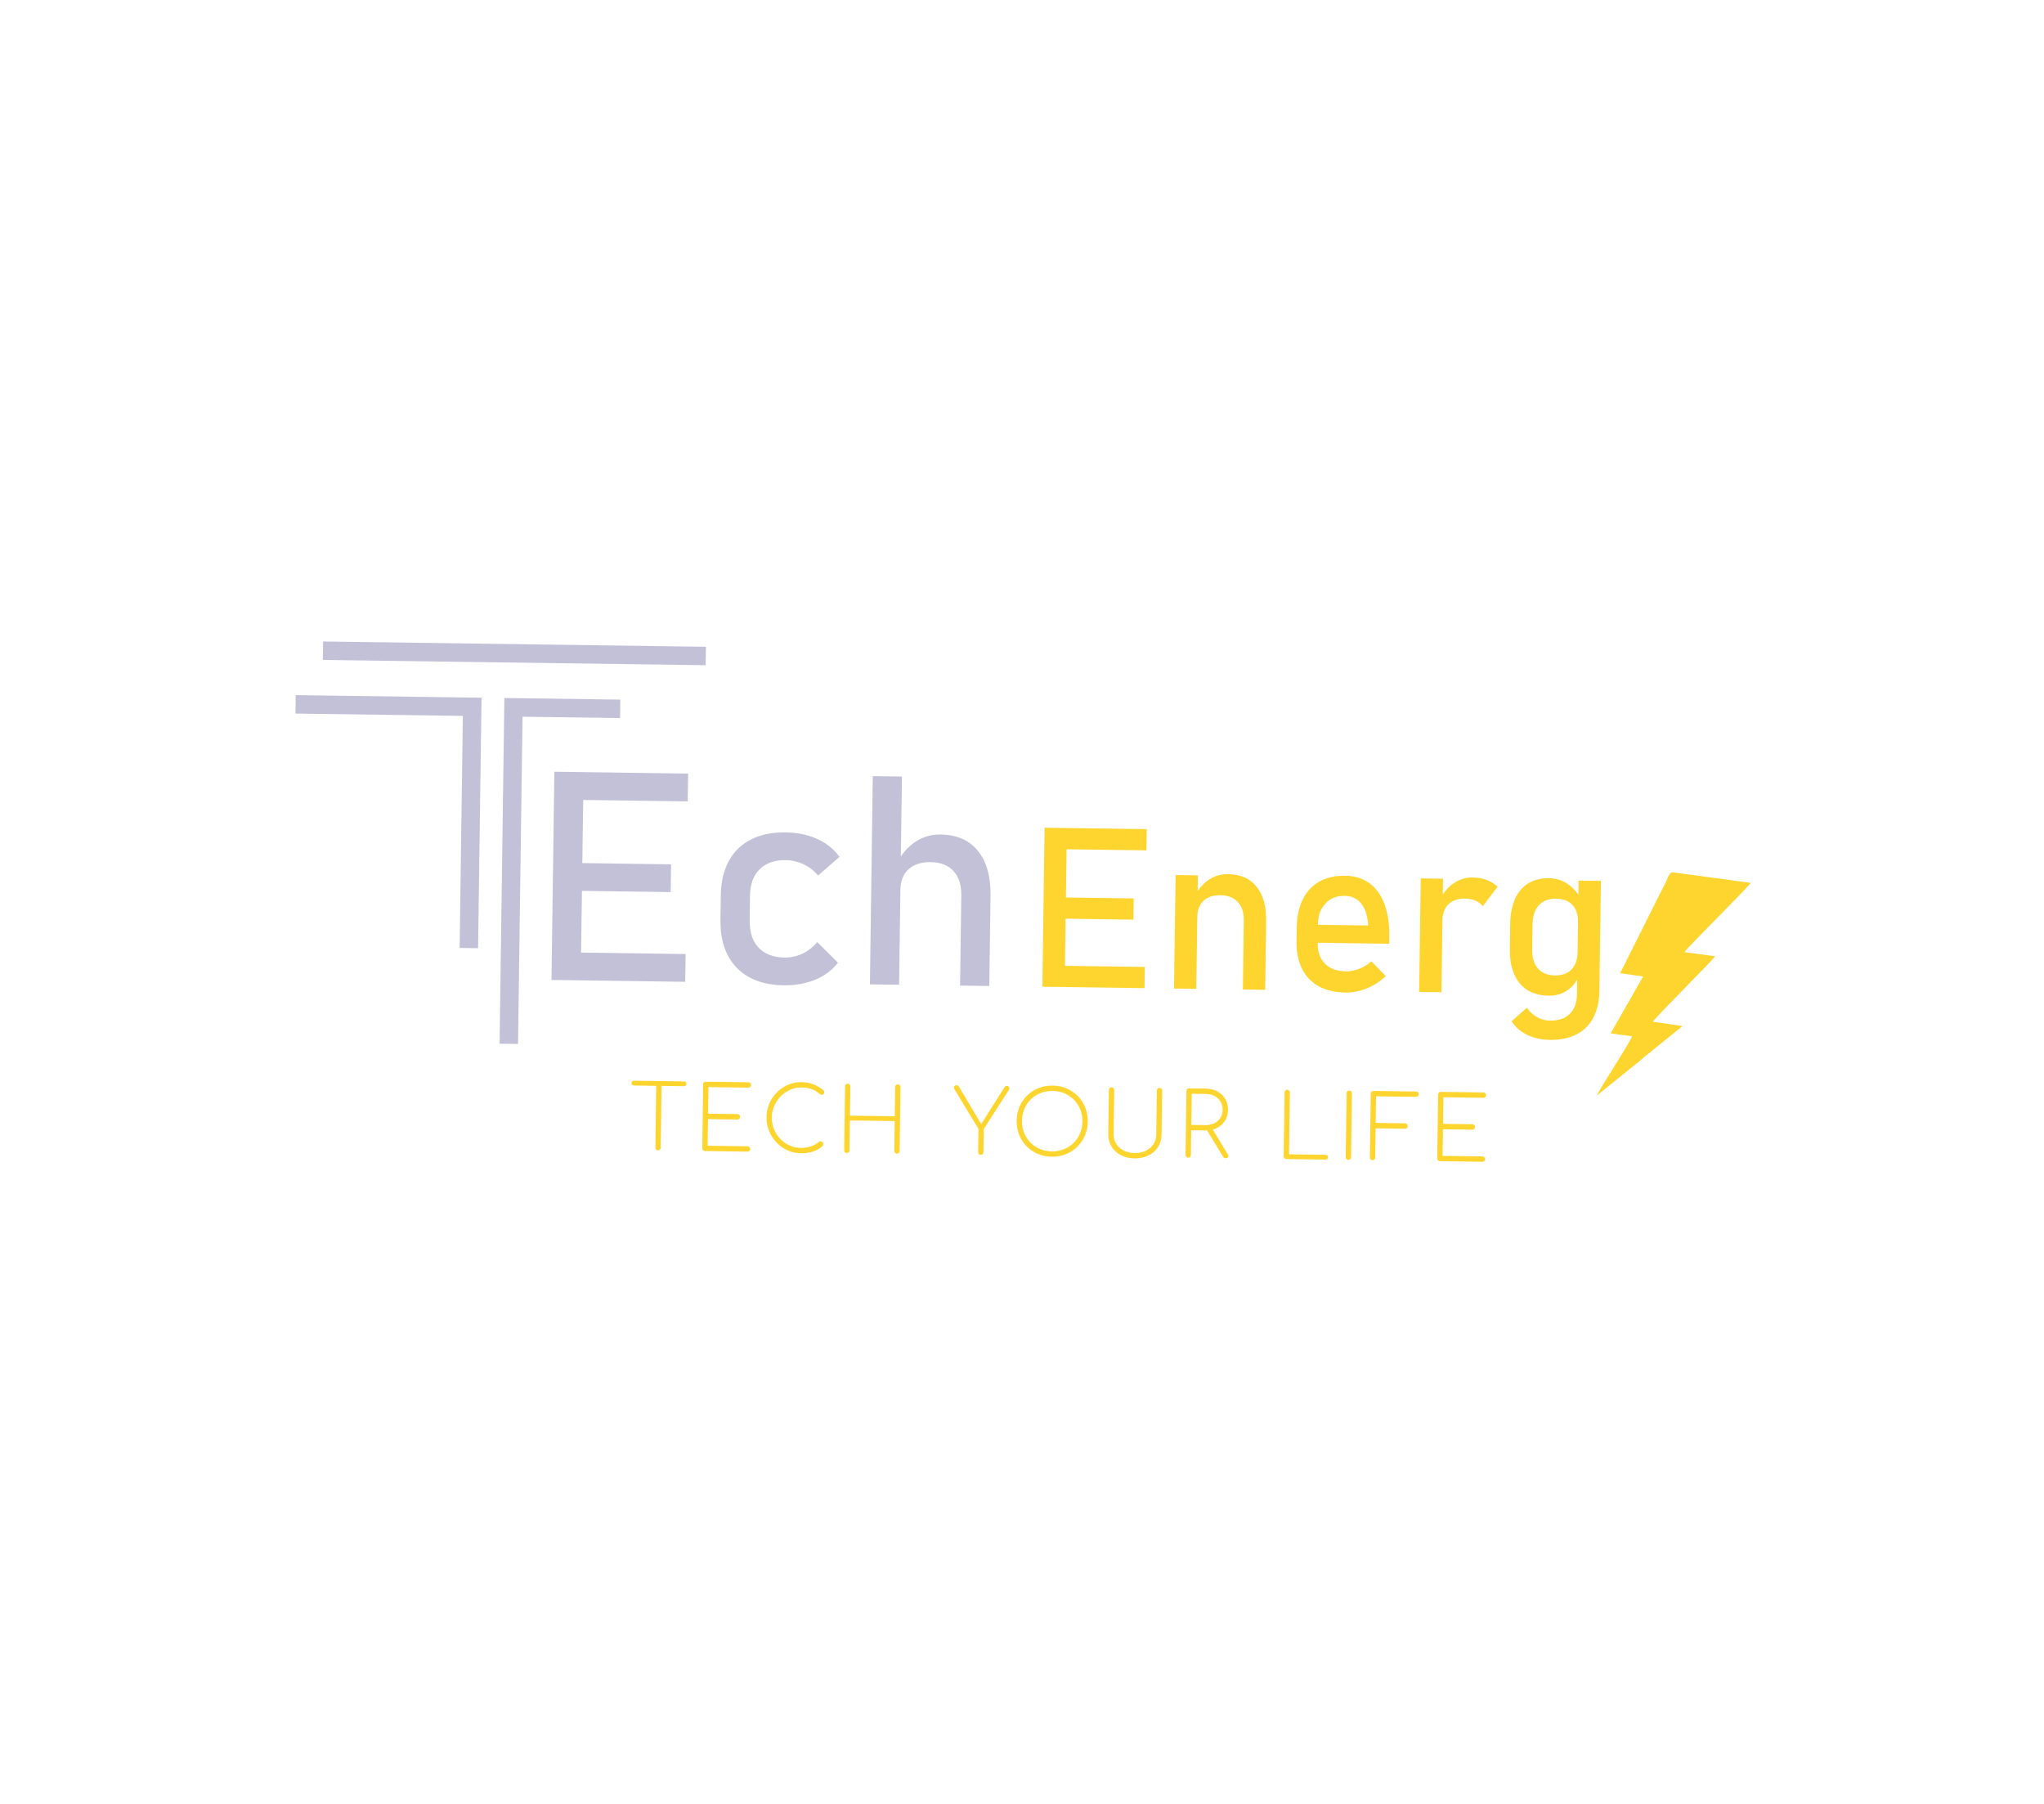
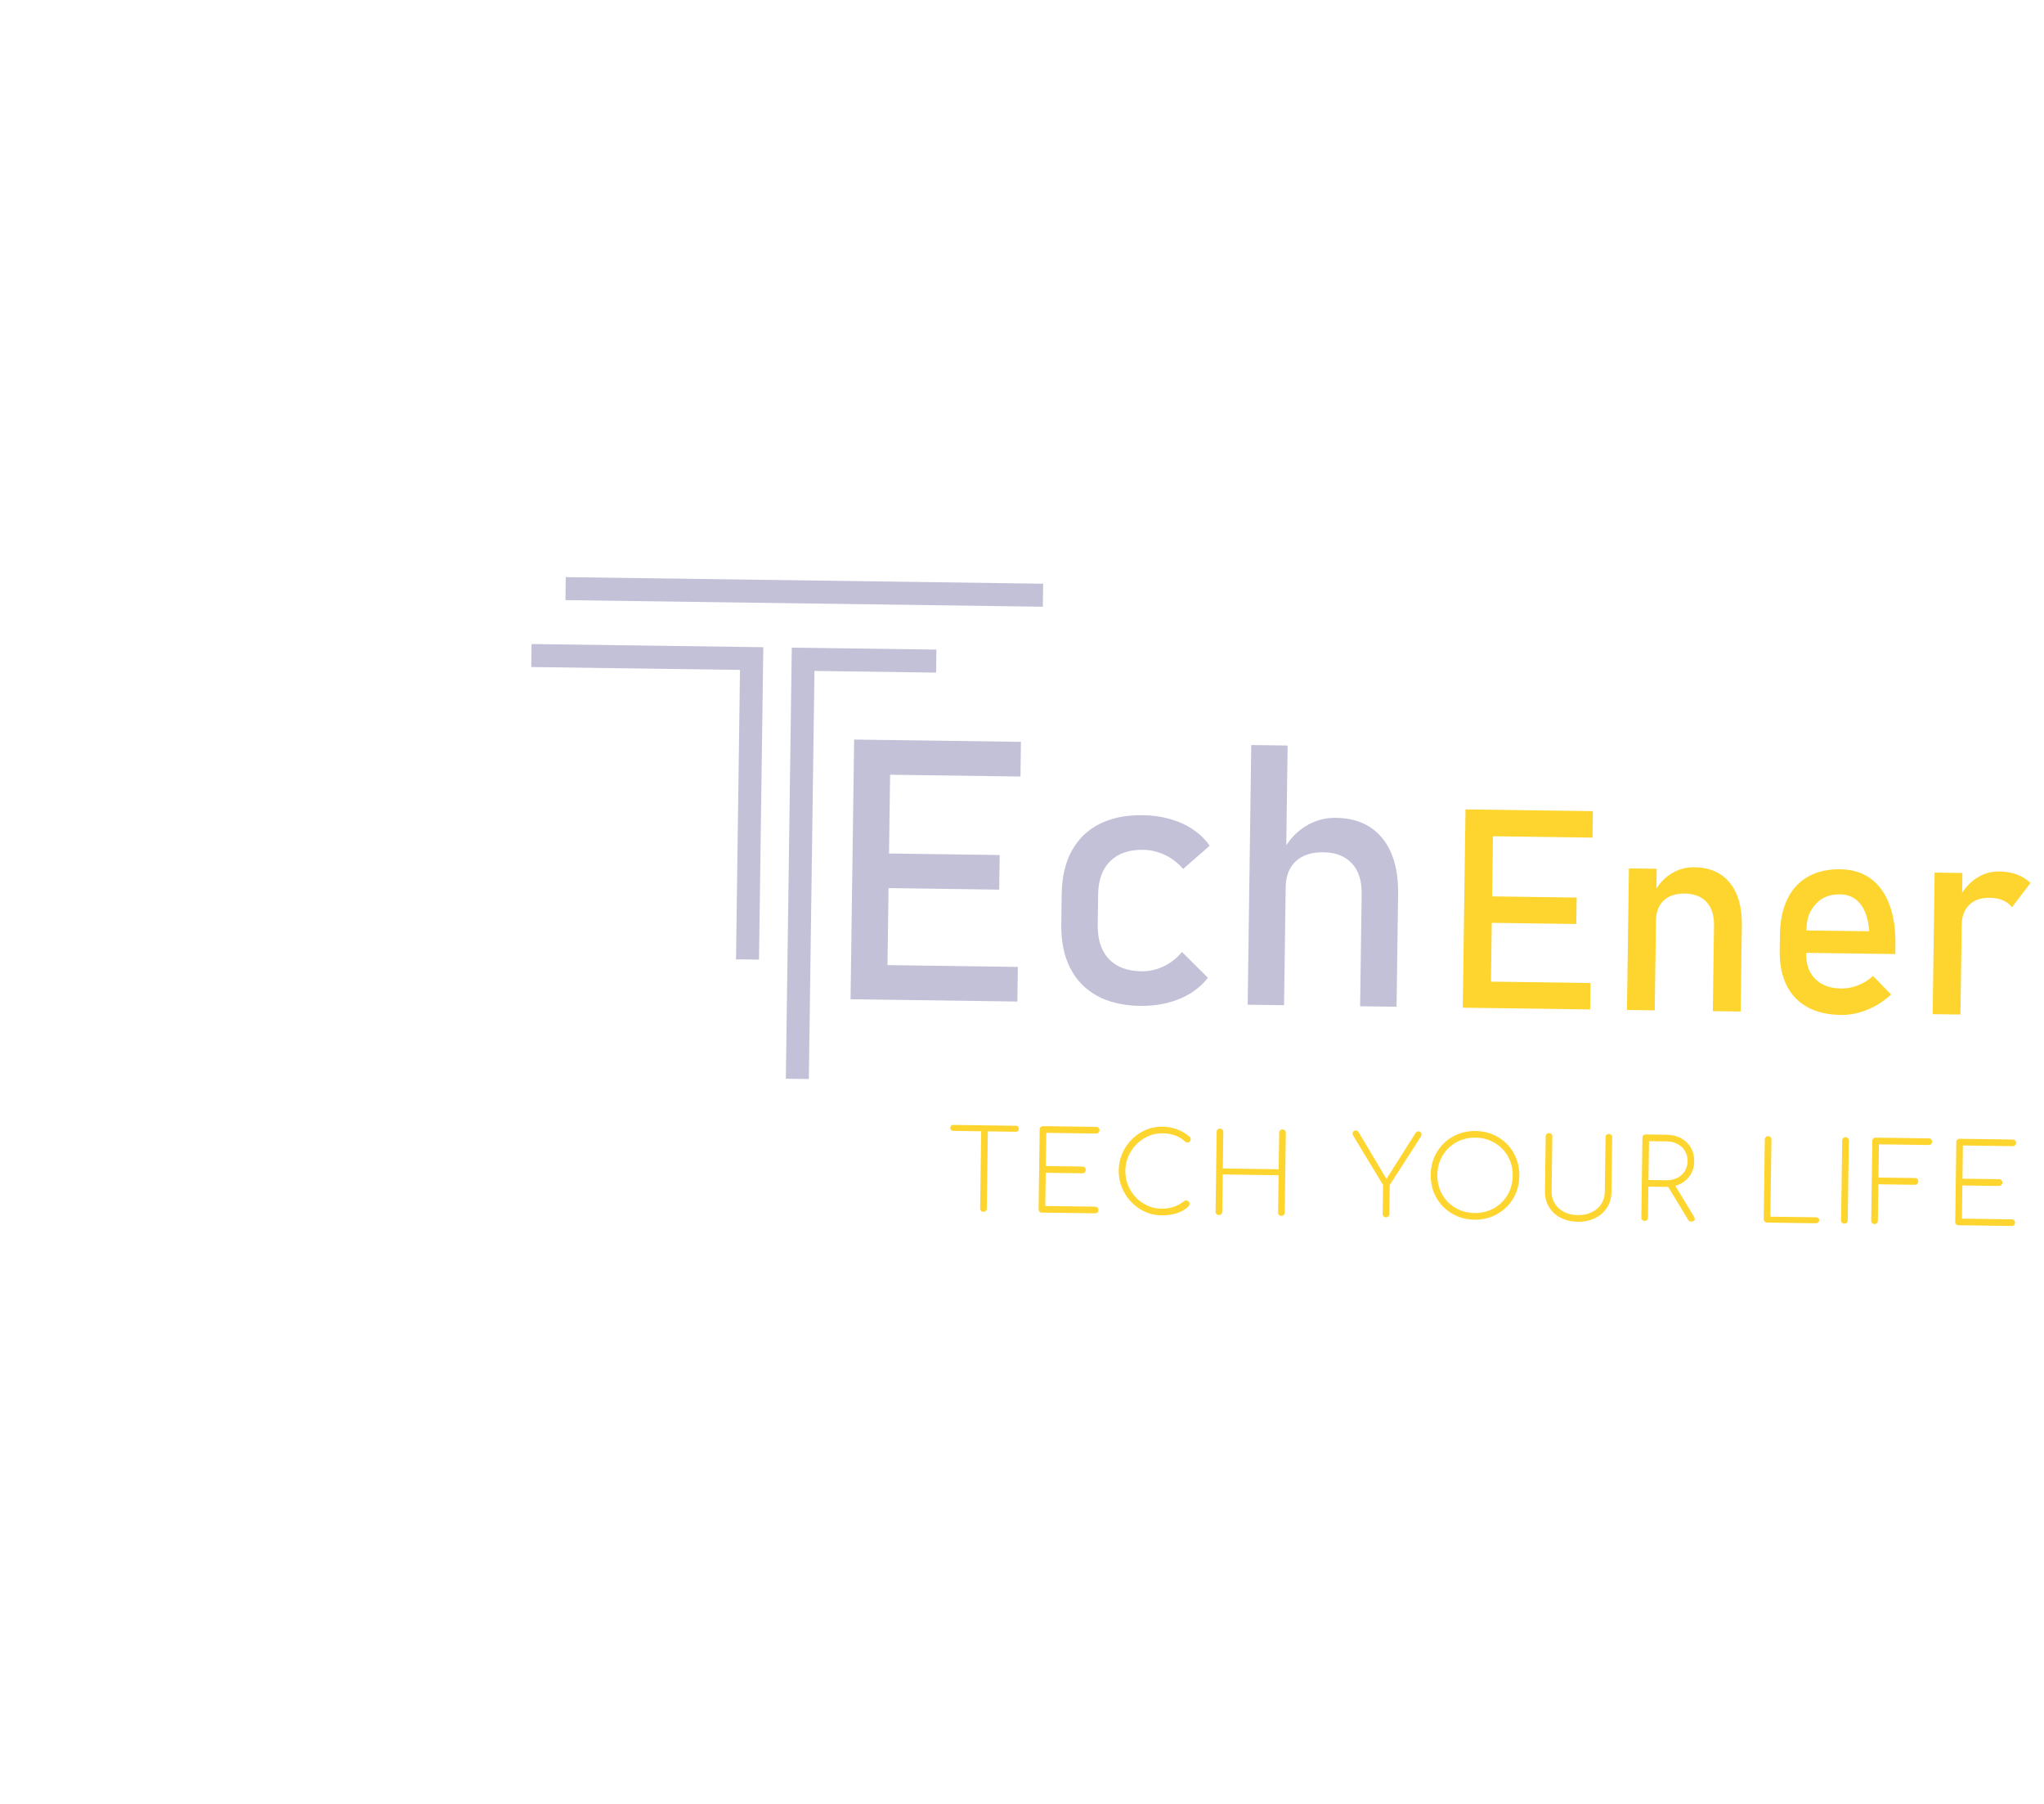
- <svg xmlns="http://www.w3.org/2000/svg" xml:space="preserve" width="1700mm" height="1500mm" version="1.1" style="shape-rendering:geometricPrecision; text-rendering:geometricPrecision; image-rendering:optimizeQuality; fill-rule:evenodd; clip-rule:evenodd" viewBox="0 0 29668 20990">
+ <svg xmlns="http://www.w3.org/2000/svg" xml:space="preserve" width="1700mm" height="1500mm" version="1.1" style="shape-rendering:geometricPrecision; text-rendering:geometricPrecision; image-rendering:optimizeQuality; fill-rule:evenodd; clip-rule:evenodd" viewBox="0 0 20000 20990">
  <defs>
    <style type="text/css">
   
    .fil2 {fill:#FDD52E}
    .fil1 {fill:#FDD52E;fill-rule:nonzero}
    .fil0 {fill:#C2C1D8;fill-rule:nonzero}
   
  </style>
  </defs>
  <g id="Camada_x0020_1">
    <path class="fil0" d="M8252.06 8608.15l218.46 3.02 1517.2 20.94 -5.57 403.59 -1517.2 -20.94 -12.65 916.42 1288.08 17.78 -5.56 402.87 -1288.08 -17.78 -12.36 895.85 1517.18 20.94 -5.56 402.87 -1517.18 -20.94 -218.48 -3.01 -205.69 -2.84 41.72 -3021.6 205.69 2.83zm-3562.1 -1892.81l5556.41 76.69 -3.71 267.69 -5556.39 -76.69 3.69 -267.69zm2898.39 823.91l1415.44 19.54 -3.7 267.69 -1415.43 -19.54 -65.53 4748.67 -267.71 -3.69 65.56 -4748.67 3.69 -267.7 267.68 3.7zm-916.83 3623.17l46.48 -3367.44 -2429.33 -33.53 3.69 -267.69 2429.34 33.53 267.68 3.69 -3.69 267.7 -46.47 3367.43 -267.7 -3.69zm4705.41 542.25c-196.48,-2.71 -364.07,-41.9 -502.08,-116.88 -138.01,-75.69 -242.94,-183.56 -314.77,-325.01 -71.12,-140.75 -105.68,-310.06 -102.95,-507.97l4.91 -355.35c2.7,-195.76 41.89,-361.93 116.85,-499.24 75.67,-138.01 183.54,-242.22 323.55,-312.66 140.05,-71.13 308.65,-104.98 505.13,-102.27 112.07,1.55 217.55,16.48 316.48,44.81 98.94,28.33 187.06,68.56 265.79,121.43 78.02,52.15 143.11,115.48 194.61,189.26l-309.5 270.29c-60.05,-70.36 -130.25,-124.54 -211.99,-163.27 -81.07,-37.99 -165.92,-58.33 -254.59,-59.56 -163.14,-2.25 -290.71,42.1 -382.08,132.36 -91.34,90.25 -137.79,218.03 -140.09,384.71l-4.92 355.35c-2.33,170.24 40.52,302.07 127.93,396.22 88.07,94.14 215.09,142.72 379.64,144.99 90.09,1.25 176.21,-18.14 258.33,-56.72 82.83,-39.3 153.83,-95.09 214.44,-168.02l301.62 299.29c-54.91,71.59 -122.41,131.67 -201.85,181.65 -80.14,49.27 -169.33,86.36 -269,111.22 -99.64,24.87 -204.12,36.91 -315.46,35.37zm2576.18 -1303.13c2.1,-152.5 -35.28,-270.78 -113.59,-354.86 -77.57,-84.08 -187.64,-127.46 -330.2,-129.43 -139.04,-1.92 -245.94,32.8 -322.83,104.09 -76.17,70.6 -115.88,172.22 -117.7,303.44l-18.93 1371.77 -423.44 -5.84 41.71 -3021.6 423.43 5.84 -16.02 1160.08c60.86,-91.06 134.22,-163.96 220.84,-218.67 108.07,-68.76 227.01,-101.87 357.49,-100.07 234.08,3.24 413.89,82.33 540.16,237.31 126.27,154.99 187.12,372.2 183.28,651.67l-18.08 1309.35 -424.16 -5.85 18.04 -1307.23z" />
    <polygon class="fil1" points="15161.53,9417.86 15318.63,9420.03 15485.44,9422.33 16644.03,9438.32 16639.76,9746.51 15481.2,9730.52 15471.53,10430.33 16455.16,10443.9 16450.9,10751.55 15467.29,10737.98 15457.85,11422.08 16616.41,11438.07 16612.17,11745.72 15453.59,11729.73 15286.77,11727.43 15129.68,11725.26 " />
    <path class="fil1" d="M17063.36 10104.49l323.34 4.47 -3.16 229.24c46.49,-71.07 102.53,-127.84 168.67,-170.07 82.54,-52.51 173.34,-78.33 273.03,-76.96 178.73,2.47 316.05,62.87 412.46,181.22 96.43,118.35 142.9,284.22 139.95,497.62l-13.79 999.89 -323.91 -4.47 13.78 -998.25c1.59,-116.45 -26.94,-206.78 -86.75,-270.98 -59.24,-64.21 -143.29,-97.34 -252.15,-98.85 -106.17,-1.46 -187.8,25.59 -246.54,81.13 -58.19,54.98 -88.54,133.66 -89.94,234.96l-14.39 1042.66 -323.33 -4.47 22.73 -1647.14z" />
    <path class="fil1" d="M19129.36 10826.44l730.13 10.08 0 0c-7.89,-134.46 -41.11,-239.47 -99.66,-314.49 -58.58,-75.59 -138.2,-114.06 -238.95,-115.45 -122.43,-1.69 -218.31,37.07 -286.58,116.85 -68.27,79.23 -102.92,155.67 -104.94,303.01zm-3.61 260.54c-1.88,136.5 33.17,227.44 103.65,301.01 71.04,74.13 172.9,112.37 305.05,114.19 65.55,0.91 130.74,-11.73 195.56,-37.4 64.82,-25.1 123.3,-61.67 174.85,-108.63l0 0 209.4 215.79 0 0c-82.34,76.88 -174.71,136.28 -277.12,177.67 -101.88,41.38 -204.55,61.63 -306.93,60.22 -152.21,-2.1 -282.35,-32.6 -389.34,-90.96 -106.99,-58.91 -188.15,-143.99 -242.96,-255.28 -55.36,-111.27 -81.68,-244.91 -79.51,-401.44l2.55 -185.79c2.25,-163.03 31.26,-301.86 87.56,-416.48 55.75,-114.63 136.05,-201.27 240.87,-259.95 104.28,-58.7 229.81,-87.31 375.52,-85.3 137.58,1.9 254.65,38.19 351.18,107.78 96.01,70.13 168.85,170.81 218.5,301.51 49.68,130.73 72.98,287.6 70.45,469.58l-1.47 107.81 -1037.81 -14.33z" />
    <path class="fil1" d="M20621.4 10153.6l323.35 4.47 -3.16 229.7c46.26,-70.35 101.57,-126.83 165.95,-169.49 81.46,-53.6 170.67,-79.45 267.61,-78.11 75.3,1.04 143.39,12.81 203.76,35.32 60.36,22.51 113,55.18 157.91,98.07l-214.65 283.09c-28.2,-35.63 -64.12,-62.66 -107.22,-81.12 -43.08,-18.49 -92.78,-28.39 -150.21,-29.18 -102.38,-1.41 -182.37,26.21 -240.03,81.76 -57.11,56.1 -86.92,134.22 -88.3,234.44l-14.4 1042.66 -323.33 -4.47 22.72 -1647.14z" />
    <path class="fil1" d="M22475.6 11855.35c-120.78,-1.66 -223.32,-29.62 -307.65,-82.78 -84.31,-53.73 -148.25,-130.98 -191.29,-232.35 -43.01,-100.81 -63.55,-221.91 -61.6,-362.74l5 -362.9c1.97,-141.91 25.31,-262.93 70.01,-362.54 44.72,-100.16 109.15,-175.65 192.74,-227.05 83.6,-50.85 183.62,-76.01 300.08,-74.4 97.49,1.35 186.51,28.03 266.52,80.06 63.14,41.07 116.67,94.51 160.31,160.81l2.84 -206.23 323.91 4.47 -22.05 1597.85c-2.1,151.12 -31.52,280.73 -88.8,387.75 -56.72,107.02 -138.57,188.23 -245.5,242.56 -106.39,54.88 -234.06,80.74 -383.56,78.67 -123.5,-1.7 -234.22,-25.98 -331.08,-73.37 -97.4,-47.4 -172.33,-113.43 -225.36,-197.59l221.58 -195.22c41.98,58.55 91.74,104.2 149.8,136.95 58.6,32.24 119.57,49.33 184.04,50.22 124.03,1.71 220.37,-31.09 289.01,-98.39 68.65,-67.32 103.58,-163.26 105.29,-288.39l2.9 -209.53c-33.58,60.51 -80.53,112.22 -140.84,155.07 -75.49,54.22 -167.41,80.58 -276.3,79.07zm428.7 -1072.15l0.05 -3.25c0.54,-67.97 -11.11,-127.16 -35.48,-176.55 -24.8,-49.64 -61.1,-88.08 -108.94,-114.74 -47.84,-26.66 -105.63,-40.46 -174.41,-41.4 -107.24,-1.49 -190.05,30.96 -250,96.76 -59.41,65.82 -89.97,159.12 -91.63,279.36l-4.95 358.57c-1.64,119.7 26.34,212.73 83.94,278.54 58.13,65.8 140.01,99.44 247.26,100.92 68.78,0.95 126.92,-11.79 175.51,-38.2 48.58,-26.43 85.94,-64.37 112.12,-114.93 25.73,-49.78 39.02,-109.17 40.37,-178.69l0.05 -3.33 6.11 -443.06z" />
    <path class="fil2" d="M23515.83 11529.01l333.55 47.31 -471.02 825.93 309.02 42.19c-31.74,100.1 -476.34,770.54 -509.17,859.49l620.65 -500.77c27.95,-24.13 48.56,-42.5 76.88,-65.97l545.73 -441.46 -431.41 -62.37c96.06,-126.3 870.21,-890.55 903.5,-950.06l-443.8 -60.27c38.35,-66.78 889.93,-904.41 961.57,-1004.77l-1137.75 -153.96c-41.76,-5.63 -83.94,121.71 -103.15,160.26 -32.77,65.77 -62.9,123.41 -94.66,186.83l-559.94 1117.62z" />
    <path class="fil1" d="M9929.15 13099.33c10.26,0.14 18.56,3.47 25,9.99 6.35,6.52 9.45,14.92 9.31,25.26 -0.16,10.26 -3.49,18.65 -10.01,24.99 -6.6,6.35 -15,9.45 -25.25,9.31l-325.85 -4.5 -12.39 897.57c-0.16,11.13 -3.93,20.3 -11.35,27.5 -7.39,7.2 -16.67,10.73 -27.8,10.57 -11.11,-0.15 -20.38,-3.93 -27.58,-11.33 -7.1,-7.41 -10.64,-16.67 -10.48,-27.8l12.39 -897.58 -325.85 -4.49c-10.27,-0.14 -18.66,-3.48 -24.99,-10 -6.35,-6.52 -9.46,-15 -9.31,-25.26 0.14,-10.35 3.47,-18.65 10,-24.99 6.52,-6.35 15,-9.45 25.26,-9.31l728.9 10.07zm301.98 1010.08c-11.22,-0.15 -20.38,-3.93 -27.58,-11.33 -7.2,-7.41 -10.74,-16.67 -10.57,-27.8l12.81 -928.53c0.15,-11.13 3.94,-20.29 11.33,-27.49 7.41,-7.21 16.68,-10.73 27.88,-10.58l619.38 8.55c10.34,0.15 19.24,3.92 26.88,11.33 7.64,7.41 11.34,16.68 11.18,27.81 -0.13,10.34 -4.08,19.25 -11.93,26.88 -7.85,7.63 -16.86,11.42 -27.21,11.27l-580.75 -8.01 -5.33 386.27 426.26 5.89c11.13,0.15 20.3,3.93 27.5,11.33 7.2,7.41 10.72,16.67 10.57,27.89 -0.16,11.13 -3.93,20.47 -11.35,28.1 -7.4,7.64 -16.68,11.43 -27.81,11.27l-426.26 -5.88 -5.33 386.28 580.76 8.01c10.35,0.14 19.24,4.18 26.87,12.02 7.63,7.76 11.34,16.86 11.19,27.2 -0.14,11.13 -4.1,20.29 -11.93,27.49 -7.85,7.2 -16.86,10.72 -27.2,10.58l-619.36 -8.55zm1390.86 32.07c-90.14,-1.24 -173.46,-25.79 -250.1,-73.63 -76.66,-47.84 -137.16,-111.8 -181.53,-191.81 -44.46,-80.09 -65.98,-166.04 -64.71,-257.85 1.27,-91.9 24.97,-177.05 71.1,-255.37 46.21,-78.4 108.02,-140.42 185.52,-186.13 77.41,-45.72 162.16,-67.94 253.97,-66.67 120.24,1.66 225.69,41.29 316.53,118.98 7.65,6.1 11.37,14.76 11.2,25.89 -0.13,10.35 -3.65,19.51 -10.64,27.59 -6.97,7.99 -16.51,11.95 -28.5,11.78 -9.48,-0.13 -20.11,-5.41 -32.04,-15.83 -64.41,-59.33 -150.24,-89.73 -257.62,-91.21 -75.55,-1.04 -146.42,18.15 -212.63,57.68 -66.28,39.43 -119.19,92.52 -158.71,159.37 -39.54,66.93 -59.92,138.57 -60.97,214.99 -1.09,78.94 17.02,152.41 54.34,220.31 37.24,67.91 88.4,122.09 153.59,162.47 65.09,40.38 135.85,61.1 212.28,62.15 101.29,1.4 190.56,-28.67 267.85,-90.3 6.06,-4.18 12.52,-6.27 19.4,-6.17 10.34,0.14 19.5,4.09 27.57,11.94 8.06,7.86 12.01,17.39 11.87,28.52 -0.17,11.21 -3.33,20.12 -9.43,26.91 -74.82,72.88 -180.96,108.29 -318.34,106.39zm668.93 -3.64c-11.21,-0.15 -20.38,-3.93 -27.58,-11.33 -7.21,-7.41 -10.72,-16.67 -10.58,-27.8l12.82 -928.53c0.16,-11.13 3.93,-20.29 11.34,-27.49 7.4,-7.21 16.66,-10.73 27.89,-10.58 11.13,0.16 20.28,3.94 27.5,11.34 7.2,7.4 10.72,16.67 10.56,27.8l-5.87 424.96 650.33 8.98 5.86 -424.96c0.15,-11.13 3.94,-20.3 11.33,-27.5 7.4,-7.2 16.68,-10.73 27.81,-10.57 10.34,0.14 19.34,3.92 26.88,11.32 7.64,7.41 11.42,16.68 11.27,27.81l-12.81 928.53c-0.17,11.13 -4.2,20.29 -12.03,27.48 -7.75,7.2 -16.86,10.73 -27.2,10.58 -11.13,-0.15 -20.29,-3.93 -27.5,-11.33 -7.2,-7.41 -10.73,-16.67 -10.56,-27.8l5.99 -434.01 -650.33 -8.97 -5.99 434c-0.14,11.13 -3.93,20.3 -11.33,27.5 -7.4,7.2 -16.67,10.73 -27.8,10.57zm2324.25 -973.84c10.34,0.15 18.64,3.65 24.98,10.61 6.34,6.96 9.44,15.61 9.29,25.95 -0.13,9.39 -2.42,17.54 -6.76,24.35l-363.27 564.29 -4.66 337.42c-0.16,11.12 -3.93,20.29 -11.35,27.49 -7.39,7.2 -16.66,10.73 -27.88,10.57 -11.13,-0.15 -20.3,-3.93 -27.5,-11.33 -7.2,-7.41 -10.72,-16.67 -10.56,-27.8l4.66 -337.42 -347.56 -574.1c-5,-9.55 -7.5,-17.67 -7.41,-24.54 0.15,-10.35 3.74,-18.9 10.7,-25.68 6.96,-6.77 15.97,-10.04 27.19,-9.88 11.13,0.15 21.31,5.42 30.64,15.9l326.01 547.98 335.76 -529.89c6.21,-9.31 12.03,-15.66 17.65,-19.06 5.69,-3.32 12.33,-4.96 20.07,-4.86zm650.68 1027.77c-97.02,-1.34 -184.44,-25.06 -262.41,-71.27 -77.89,-46.12 -138.85,-108.79 -182.88,-187.92 -43.96,-79.21 -65.26,-167.33 -63.92,-264.27 1.33,-96.16 25.04,-183.22 71.17,-261.2 46.21,-77.88 108.87,-138.84 188.01,-182.88 79.2,-43.95 167.24,-65.26 264.26,-63.92 96.16,1.33 183.22,25.05 261.2,71.17 77.88,46.21 138.84,108.88 182.88,188.01 43.95,79.21 65.27,166.9 63.95,263.05 -1.34,96.94 -25.08,184.44 -71.19,262.41 -46.22,77.89 -108.89,138.85 -188,182.8 -79.22,44.04 -166.91,65.35 -263.07,64.02zm1.07 -77.29c81.54,1.13 156.15,-16.88 223.61,-54.21 67.48,-37.25 120.81,-89.12 159.89,-155.54 39.19,-66.41 59.26,-140.92 60.4,-223.25 1.11,-81.64 -16.9,-156.15 -54.23,-223.62 -37.25,-67.47 -89.11,-120.8 -155.54,-159.89 -66.41,-39.18 -140.48,-59.33 -222.02,-60.46 -82.43,-1.13 -157.37,16.96 -224.85,54.29 -67.47,37.25 -120.79,89.12 -159.89,155.54 -39.18,66.41 -59.33,140.4 -60.44,222.03 -1.14,82.34 16.95,157.37 54.27,224.84 37.25,67.47 89.13,120.8 155.54,159.89 66.41,39.18 140.84,59.25 223.26,60.38zm1200.7 101.62c-74.69,-1.03 -141.26,-16.73 -199.62,-47.19 -58.46,-30.46 -103.61,-72.3 -135.48,-125.52 -31.88,-53.23 -47.4,-113.79 -46.45,-181.6l8.8 -638.75c0.17,-12 3.96,-21.43 11.36,-28.2 7.39,-6.76 16.65,-10.03 27.88,-9.87 11.98,0.16 21.34,3.68 28.11,10.65 6.77,6.96 10.11,16.48 9.94,28.48l-8.8 638.75c-0.72,52.34 11.75,99.3 37.35,140.87 25.61,41.57 61.67,74.33 108.12,98.1 46.46,23.86 99.78,36.16 159.84,36.99 60.09,0.83 113.72,-10 160.8,-32.56 47.1,-22.48 84.24,-54.23 111.4,-95.08 27.17,-40.84 41.12,-87.43 41.84,-139.77l8.83 -638.75c0.16,-12 3.94,-21.42 11.33,-28.19 7.41,-6.77 16.67,-10.03 27.88,-9.88 12.01,0.17 21.44,3.69 28.21,10.65 6.77,6.97 10.03,16.49 9.87,28.49l-8.83 638.75c-0.92,67.81 -18.27,127.92 -52.05,180.24 -33.76,52.32 -80.33,92.89 -139.5,121.73 -59.18,28.83 -126.15,42.69 -200.83,41.66zm1352.24 -61.16c6.69,12.09 9.95,21.96 9.84,29.7 -0.13,9.48 -3.88,16.73 -11.26,21.76 -7.27,5.03 -17.84,7.49 -31.58,7.3 -8.59,-0.12 -15.44,-1.95 -20.52,-5.41 -5.18,-3.55 -9.79,-8.75 -13.96,-15.67l-231.78 -381.9 -23.12 -0.32 -207.36 -2.86 -4.97 360.63c-0.16,11.12 -3.76,20.29 -10.73,27.5 -6.97,7.21 -16.41,10.73 -28.4,10.56 -11.23,-0.15 -20.38,-3.93 -27.59,-11.33 -7.2,-7.41 -10.73,-16.67 -10.57,-27.8l12.82 -928.53c0.16,-11.99 3.94,-21.42 11.33,-28.19 7.41,-6.76 16.67,-10.03 27.88,-9.87l245.95 3.39c61.83,0.85 117.02,14.49 165.53,40.9 48.6,26.41 86.35,63.01 113.19,109.73 26.83,46.81 39.84,99.77 39.01,158.98 -0.97,70.42 -21.36,130.92 -61.1,181.41 -39.84,50.59 -92.82,84.81 -159.26,102.76l216.65 357.26zm-321.31 -421.74c47.2,0.65 89.41,-8.25 126.54,-26.61 37.2,-18.44 66.52,-44.64 88.04,-78.69 21.52,-34.06 32.56,-72.51 33.15,-115.46 0.61,-43.73 -9.37,-83.17 -29.93,-118.24 -20.56,-35.07 -49.13,-62.51 -85.82,-82.32 -36.59,-19.81 -78.54,-30.04 -125.74,-30.69l-207.36 -2.86 -6.23 452 207.35 2.87zm1171.89 492.7c-10.33,-0.15 -19.33,-3.92 -26.88,-11.33 -7.63,-7.41 -11.43,-16.68 -11.26,-27.81l12.8 -928.53c0.16,-11.12 4.2,-20.29 12.03,-27.48 7.76,-7.2 16.85,-10.73 27.2,-10.58 11.12,0.15 20.3,3.93 27.5,11.33 7.2,7.41 10.72,16.67 10.56,27.8l-12.38 897.58 529.3 7.3c11.13,0.15 20.29,3.5 27.51,10.03 7.21,6.54 10.74,15.02 10.6,25.28 -0.13,10.35 -3.9,18.64 -11.3,24.97 -7.39,6.34 -16.64,9.43 -27.77,9.27l-567.91 -7.83zm900.45 12.42c-11.22,-0.15 -20.38,-3.93 -27.58,-11.33 -7.2,-7.41 -10.73,-16.67 -10.57,-27.8l12.81 -928.53c0.15,-11.13 3.94,-20.29 11.33,-27.49 7.41,-7.2 16.68,-10.73 27.89,-10.57 11.12,0.15 20.3,3.93 27.5,11.33 7.2,7.41 10.72,16.67 10.57,27.8l-12.81 928.52c-0.16,11.13 -3.93,20.3 -11.35,27.5 -7.39,7.2 -16.66,10.73 -27.79,10.57zm350.54 4.84c-11.13,-0.15 -20.28,-3.93 -27.5,-11.33 -7.2,-7.41 -10.72,-16.67 -10.56,-27.8l12.82 -928.53c0.14,-11.13 3.93,-20.29 11.33,-27.49 7.4,-7.21 16.67,-10.73 27.8,-10.58l619.45 8.55c10.25,0.15 19.25,3.92 26.88,11.33 7.64,7.41 11.34,16.68 11.18,27.81 -0.13,10.34 -4.09,19.25 -11.93,26.88 -7.84,7.63 -16.95,11.42 -27.2,11.27l-580.85 -8.01 -5.34 386.27 426.28 5.89c11.21,0.15 20.38,3.93 27.59,11.33 7.2,7.41 10.71,16.67 10.57,27.89 -0.16,11.13 -3.95,20.47 -11.35,28.1 -7.42,7.64 -16.69,11.43 -27.89,11.27l-426.28 -5.88 -5.87 424.96c-0.14,11.13 -3.93,20.3 -11.32,27.5 -7.32,7.2 -16.68,10.73 -27.81,10.57zm977.83 13.5c-11.23,-0.16 -20.38,-3.94 -27.58,-11.34 -7.21,-7.4 -10.74,-16.67 -10.58,-27.8l12.82 -928.52c0.14,-11.13 3.93,-20.3 11.33,-27.5 7.41,-7.2 16.68,-10.72 27.88,-10.57l619.37 8.55c10.35,0.14 19.25,3.92 26.88,11.33 7.65,7.41 11.35,16.67 11.18,27.8 -0.13,10.35 -4.08,19.25 -11.92,26.88 -7.86,7.63 -16.87,11.42 -27.21,11.28l-580.76 -8.02 -5.33 386.28 426.26 5.88c11.13,0.16 20.31,3.94 27.5,11.34 7.2,7.4 10.73,16.67 10.58,27.88 -0.16,11.13 -3.93,20.47 -11.35,28.11 -7.4,7.64 -16.67,11.42 -27.81,11.27l-426.26 -5.89 -5.33 386.28 580.76 8.02c10.34,0.14 19.24,4.18 26.87,12.02 7.64,7.76 11.34,16.85 11.19,27.2 -0.15,11.13 -4.11,20.29 -11.94,27.49 -7.85,7.19 -16.85,10.72 -27.2,10.58l-619.35 -8.55z" />
  </g>
</svg>
